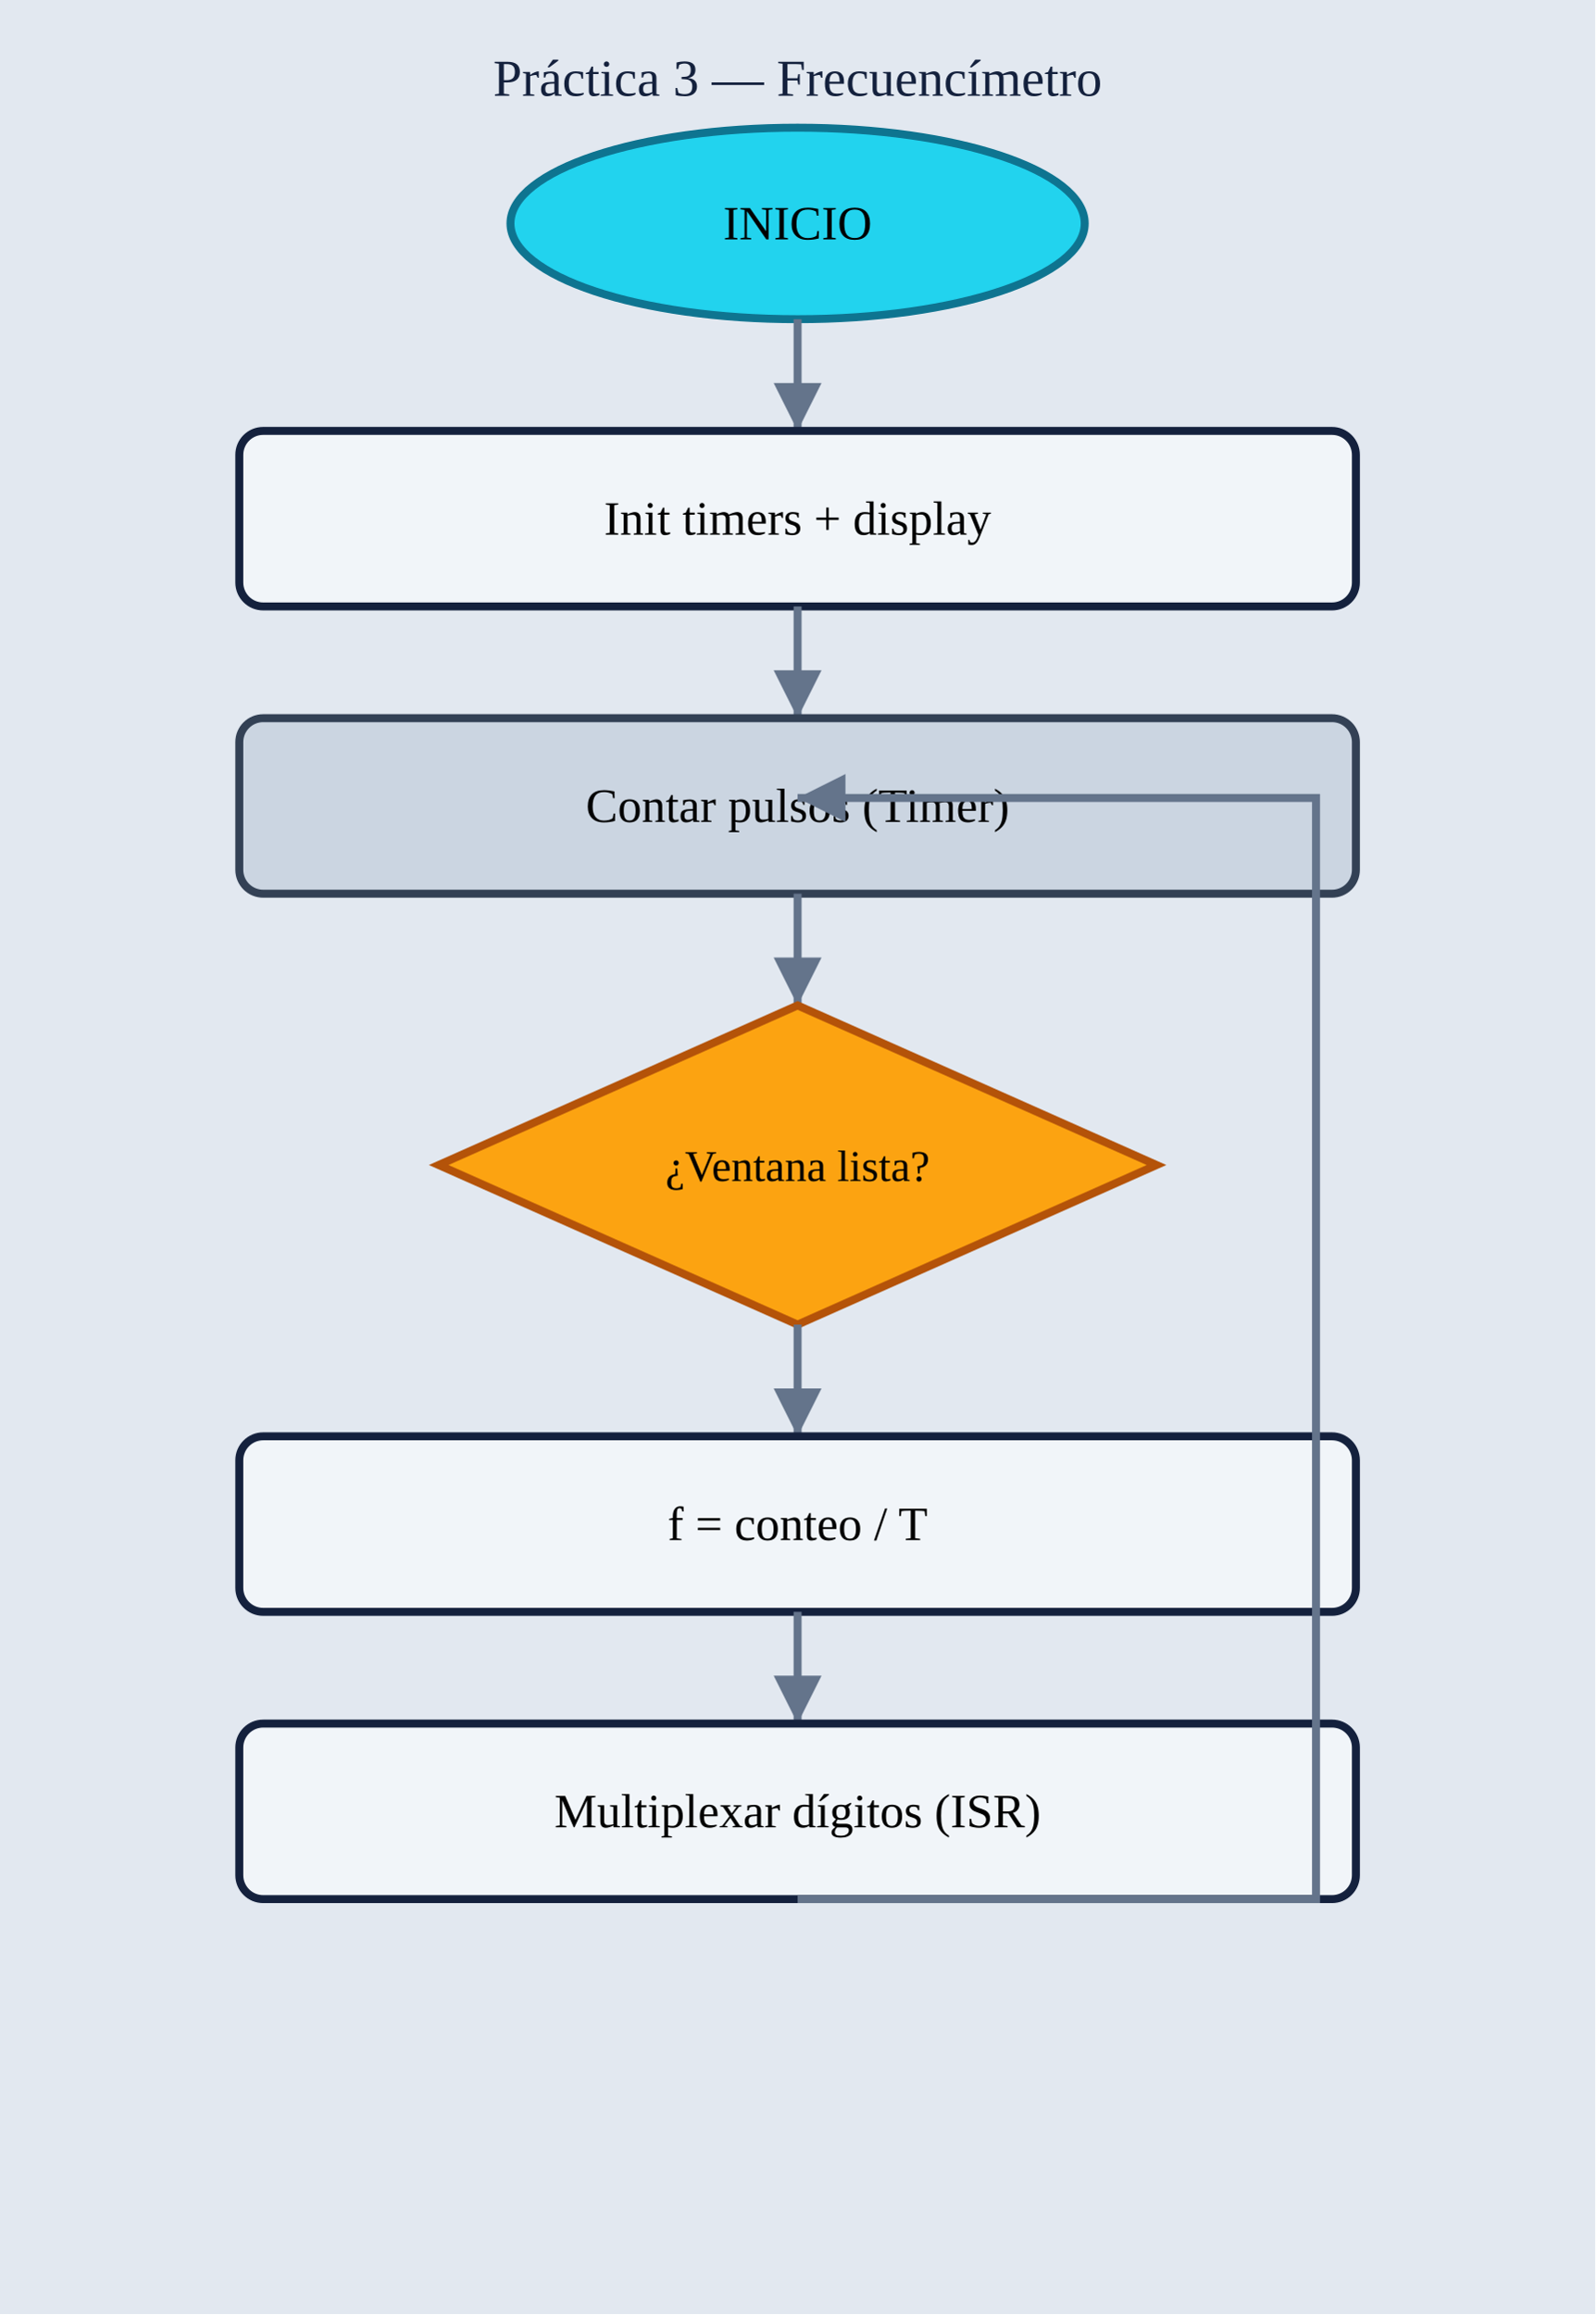
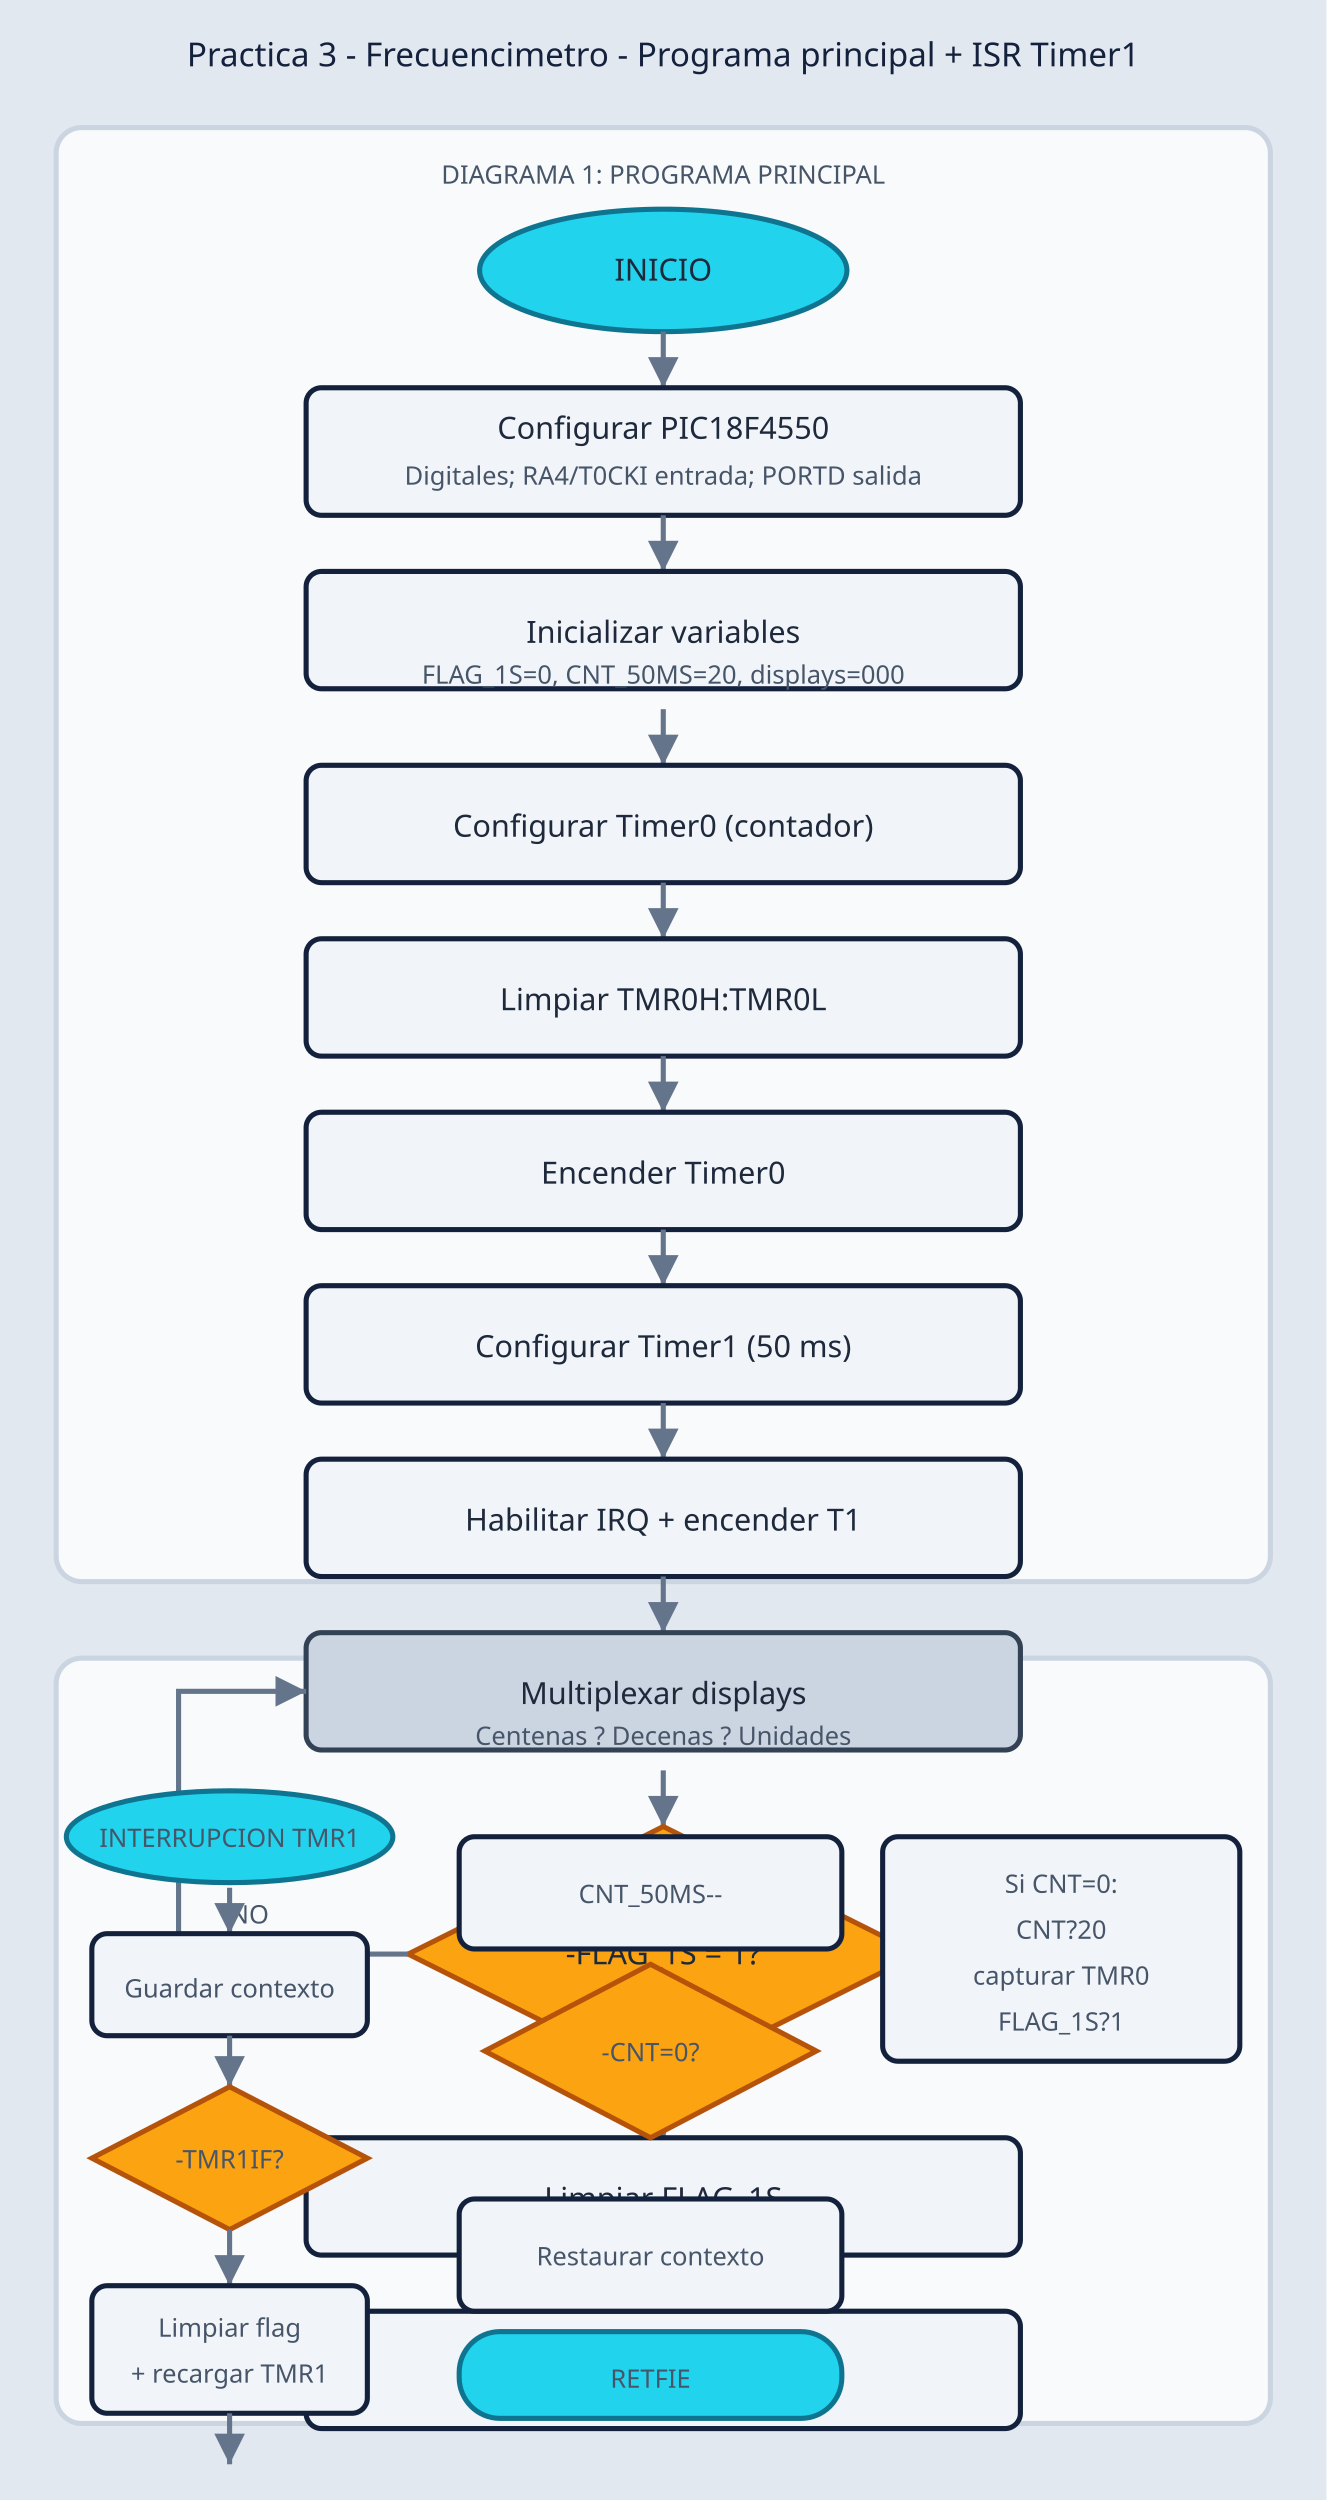
- <svg xmlns="http://www.w3.org/2000/svg" viewBox="0 0 400 580" role="img" aria-label="Diagrama de flujo Práctica 3 frecuencímetro">
-   <rect width="400" height="580" fill="#e2e8f0" />
+ <svg xmlns="http://www.w3.org/2000/svg" viewBox="0 0 520 980" role="img" aria-label="Diagrama de flujo Practica 3 - Frecuencimetro (principal + ISR Timer1)">
+   <rect width="520" height="980" fill="#e2e8f0" />
  <defs>
+     <style>
+       .title { font: 13px sans-serif; fill: #14213d; }
+       .label { font: 12px sans-serif; fill: #1e293b; }
+       .small { font: 10px sans-serif; fill: #475569; }
+       .start { fill: #22d3ee; stroke: #0e7490; stroke-width: 2; }
+       .proc { fill: #f1f5f9; stroke: #14213d; stroke-width: 2; }
+       .io { fill: #cbd5e1; stroke: #334155; stroke-width: 2; }
+       .dec { fill: #fca311; stroke: #b45309; stroke-width: 2; }
+       .arrow { stroke: #64748b; stroke-width: 2; fill: none; marker-end: url(#arr); }
+       .lane { fill: #f8fafc; stroke: #cbd5e1; stroke-width: 2; }
+     </style>
    <marker id="arr" markerWidth="8" markerHeight="8" refX="6" refY="3" orient="auto">
      <path d="M0,0 L6,3 L0,6 Z" fill="#64748b" />
    </marker>
  </defs>
-   <text x="200" y="24" text-anchor="middle" font-size="13" fill="#14213d">Práctica 3 — Frecuencímetro</text>
-   <ellipse cx="200" cy="56" rx="72" ry="24" fill="#22d3ee" stroke="#0e7490" stroke-width="2" />
-   <text x="200" y="60" text-anchor="middle" font-size="12">INICIO</text>
-   <line x1="200" y1="80" x2="200" y2="108" stroke="#64748b" stroke-width="2" marker-end="url(#arr)" />
-   <rect x="60" y="108" width="280" height="44" rx="6" fill="#f1f5f9" stroke="#14213d" stroke-width="2" />
-   <text x="200" y="134" text-anchor="middle" font-size="12">Init timers + display</text>
-   <line x1="200" y1="152" x2="200" y2="180" stroke="#64748b" stroke-width="2" marker-end="url(#arr)" />
-   <rect x="60" y="180" width="280" height="44" rx="6" fill="#cbd5e1" stroke="#334155" stroke-width="2" />
-   <text x="200" y="206" text-anchor="middle" font-size="12">Contar pulsos (Timer)</text>
-   <line x1="200" y1="224" x2="200" y2="252" stroke="#64748b" stroke-width="2" marker-end="url(#arr)" />
-   <polygon points="200,252 290,292 200,332 110,292" fill="#fca311" stroke="#b45309" stroke-width="2" />
-   <text x="200" y="296" text-anchor="middle" font-size="11">¿Ventana lista?</text>
-   <line x1="200" y1="332" x2="200" y2="360" stroke="#64748b" stroke-width="2" marker-end="url(#arr)" />
-   <rect x="60" y="360" width="280" height="44" rx="6" fill="#f1f5f9" stroke="#14213d" stroke-width="2" />
-   <text x="200" y="386" text-anchor="middle" font-size="12">f = conteo / T</text>
-   <line x1="200" y1="404" x2="200" y2="432" stroke="#64748b" stroke-width="2" marker-end="url(#arr)" />
-   <rect x="60" y="432" width="280" height="44" rx="6" fill="#f1f5f9" stroke="#14213d" stroke-width="2" />
-   <text x="200" y="458" text-anchor="middle" font-size="12">Multiplexar dígitos (ISR)</text>
-   <path d="M 200 476 L 330 476 L 330 200 L 200 200" fill="none" stroke="#64748b" stroke-width="2" marker-end="url(#arr)" />
+   <text x="260" y="26" text-anchor="middle" class="title">Practica 3 - Frecuencimetro - Programa principal + ISR Timer1</text>
+   <rect x="22" y="50" width="476" height="570" rx="10" class="lane" />
+   <text x="260" y="72" text-anchor="middle" class="small">DIAGRAMA 1: PROGRAMA PRINCIPAL</text>
+   <rect x="22" y="650" width="476" height="300" rx="10" class="lane" />
+   <text x="260" y="672" text-anchor="middle" class="small">DIAGRAMA 2: INTERRUPCION TIMER1</text>
+   <ellipse cx="260" cy="106" rx="72" ry="24" class="start" />
+   <text x="260" y="110" text-anchor="middle" class="label">INICIO</text>
+   <line x1="260" y1="130" x2="260" y2="152" class="arrow" />
+   <rect x="120" y="152" width="280" height="50" rx="6" class="proc" />
+   <text x="260" y="172" text-anchor="middle" class="label">Configurar PIC18F4550</text>
+   <text x="260" y="190" text-anchor="middle" class="small">Digitales; RA4/T0CKI entrada; PORTD salida</text>
+   <line x1="260" y1="202" x2="260" y2="224" class="arrow" />
+   <rect x="120" y="224" width="280" height="46" rx="6" class="proc" />
+   <text x="260" y="252" text-anchor="middle" class="label">Inicializar variables</text>
+   <text x="260" y="268" text-anchor="middle" class="small">FLAG_1S=0, CNT_50MS=20, displays=000</text>
+   <line x1="260" y1="278" x2="260" y2="300" class="arrow" />
+   <rect x="120" y="300" width="280" height="46" rx="6" class="proc" />
+   <text x="260" y="328" text-anchor="middle" class="label">Configurar Timer0 (contador)</text>
+   <line x1="260" y1="346" x2="260" y2="368" class="arrow" />
+   <rect x="120" y="368" width="280" height="46" rx="6" class="proc" />
+   <text x="260" y="396" text-anchor="middle" class="label">Limpiar TMR0H:TMR0L</text>
+   <line x1="260" y1="414" x2="260" y2="436" class="arrow" />
+   <rect x="120" y="436" width="280" height="46" rx="6" class="proc" />
+   <text x="260" y="464" text-anchor="middle" class="label">Encender Timer0</text>
+   <line x1="260" y1="482" x2="260" y2="504" class="arrow" />
+   <rect x="120" y="504" width="280" height="46" rx="6" class="proc" />
+   <text x="260" y="532" text-anchor="middle" class="label">Configurar Timer1 (50 ms)</text>
+   <line x1="260" y1="550" x2="260" y2="572" class="arrow" />
+   <rect x="120" y="572" width="280" height="46" rx="6" class="proc" />
+   <text x="260" y="600" text-anchor="middle" class="label">Habilitar IRQ + encender T1</text>
+   <line x1="260" y1="618" x2="260" y2="640" class="arrow" />
+   <rect x="120" y="640" width="280" height="46" rx="6" class="io" />
+   <text x="260" y="668" text-anchor="middle" class="label">Multiplexar displays</text>
+   <text x="260" y="684" text-anchor="middle" class="small">Centenas ? Decenas ? Unidades</text>
+   <line x1="260" y1="694" x2="260" y2="716" class="arrow" />
+   <polygon points="260,716 360,766 260,816 160,766" class="dec" />
+   <text x="260" y="770" text-anchor="middle" class="label">-FLAG_1S = 1?</text>
+   <path d="M 160 766 L 70 766 L 70 663 L 120 663" class="arrow" />
+   <text x="90" y="754" class="small">NO</text>
+   <line x1="260" y1="816" x2="260" y2="838" class="arrow" />
+   <rect x="120" y="838" width="280" height="46" rx="6" class="proc" />
+   <text x="260" y="866" text-anchor="middle" class="label">Limpiar FLAG_1S</text>
+   <line x1="260" y1="884" x2="260" y2="906" class="arrow" />
+   <rect x="120" y="906" width="280" height="46" rx="6" class="proc" />
+   <text x="260" y="934" text-anchor="middle" class="label">Convertir conteo a BCD</text>
+   <ellipse cx="90" cy="720" rx="64" ry="18" class="start" />
+   <text x="90" y="724" text-anchor="middle" class="small">INTERRUPCION TMR1</text>
+   <line x1="90" y1="740" x2="90" y2="758" class="arrow" />
+   <rect x="36" y="758" width="108" height="40" rx="6" class="proc" />
+   <text x="90" y="783" text-anchor="middle" class="small">Guardar contexto</text>
+   <line x1="90" y1="798" x2="90" y2="818" class="arrow" />
+   <polygon points="90,818 144,846 90,874 36,846" class="dec" />
+   <text x="90" y="850" text-anchor="middle" class="small">-TMR1IF?</text>
+   <line x1="90" y1="874" x2="90" y2="896" class="arrow" />
+   <rect x="36" y="896" width="108" height="50" rx="6" class="proc" />
+   <text x="90" y="916" text-anchor="middle" class="small">Limpiar flag</text>
+   <text x="90" y="934" text-anchor="middle" class="small">+ recargar TMR1</text>
+   <line x1="90" y1="946" x2="90" y2="966" class="arrow" />
+   <rect x="180" y="720" width="150" height="44" rx="6" class="proc" />
+   <text x="255" y="746" text-anchor="middle" class="small">CNT_50MS--</text>
+   <polygon points="255,770 320,804 255,838 190,804" class="dec" />
+   <text x="255" y="808" text-anchor="middle" class="small">-CNT=0?</text>
+   <rect x="346" y="720" width="140" height="88" rx="6" class="proc" />
+   <text x="416" y="742" text-anchor="middle" class="small">Si CNT=0:</text>
+   <text x="416" y="760" text-anchor="middle" class="small">CNT?20</text>
+   <text x="416" y="778" text-anchor="middle" class="small">capturar TMR0</text>
+   <text x="416" y="796" text-anchor="middle" class="small">FLAG_1S?1</text>
+   <rect x="180" y="862" width="150" height="44" rx="6" class="proc" />
+   <text x="255" y="888" text-anchor="middle" class="small">Restaurar contexto</text>
+   <rect x="180" y="914" width="150" height="34" rx="16" class="start" />
+   <text x="255" y="936" text-anchor="middle" class="small">RETFIE</text>
</svg>
